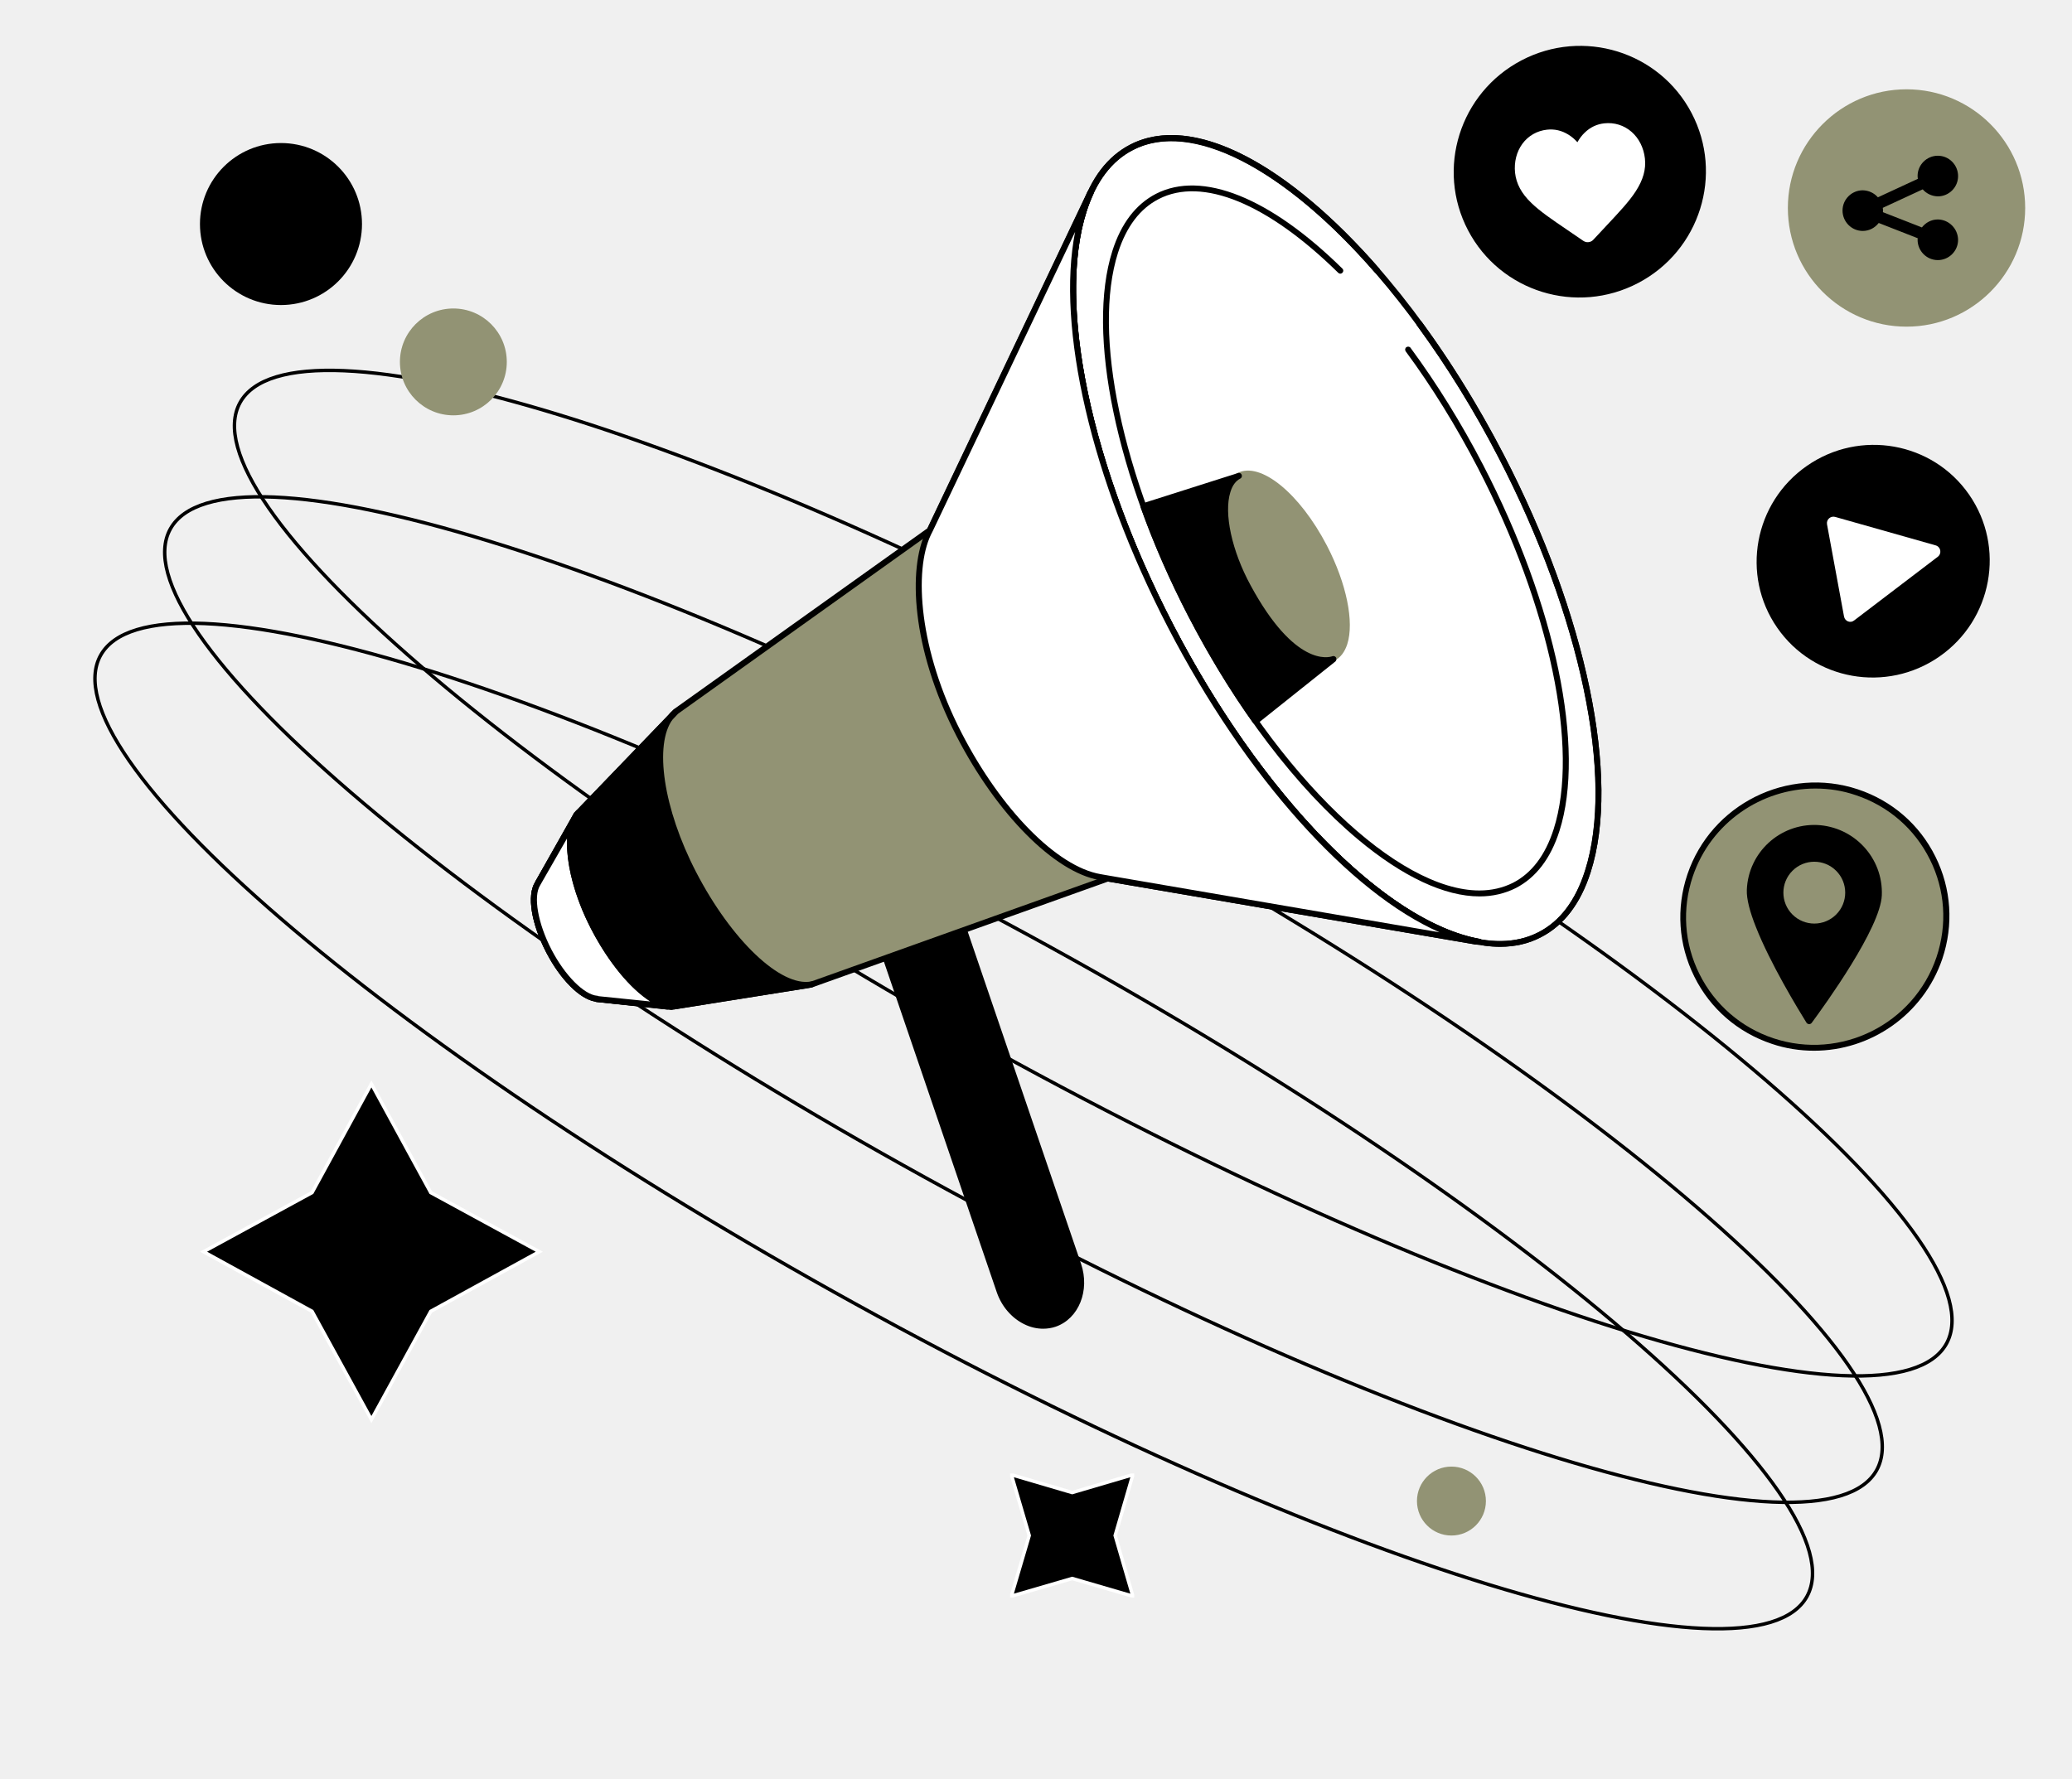
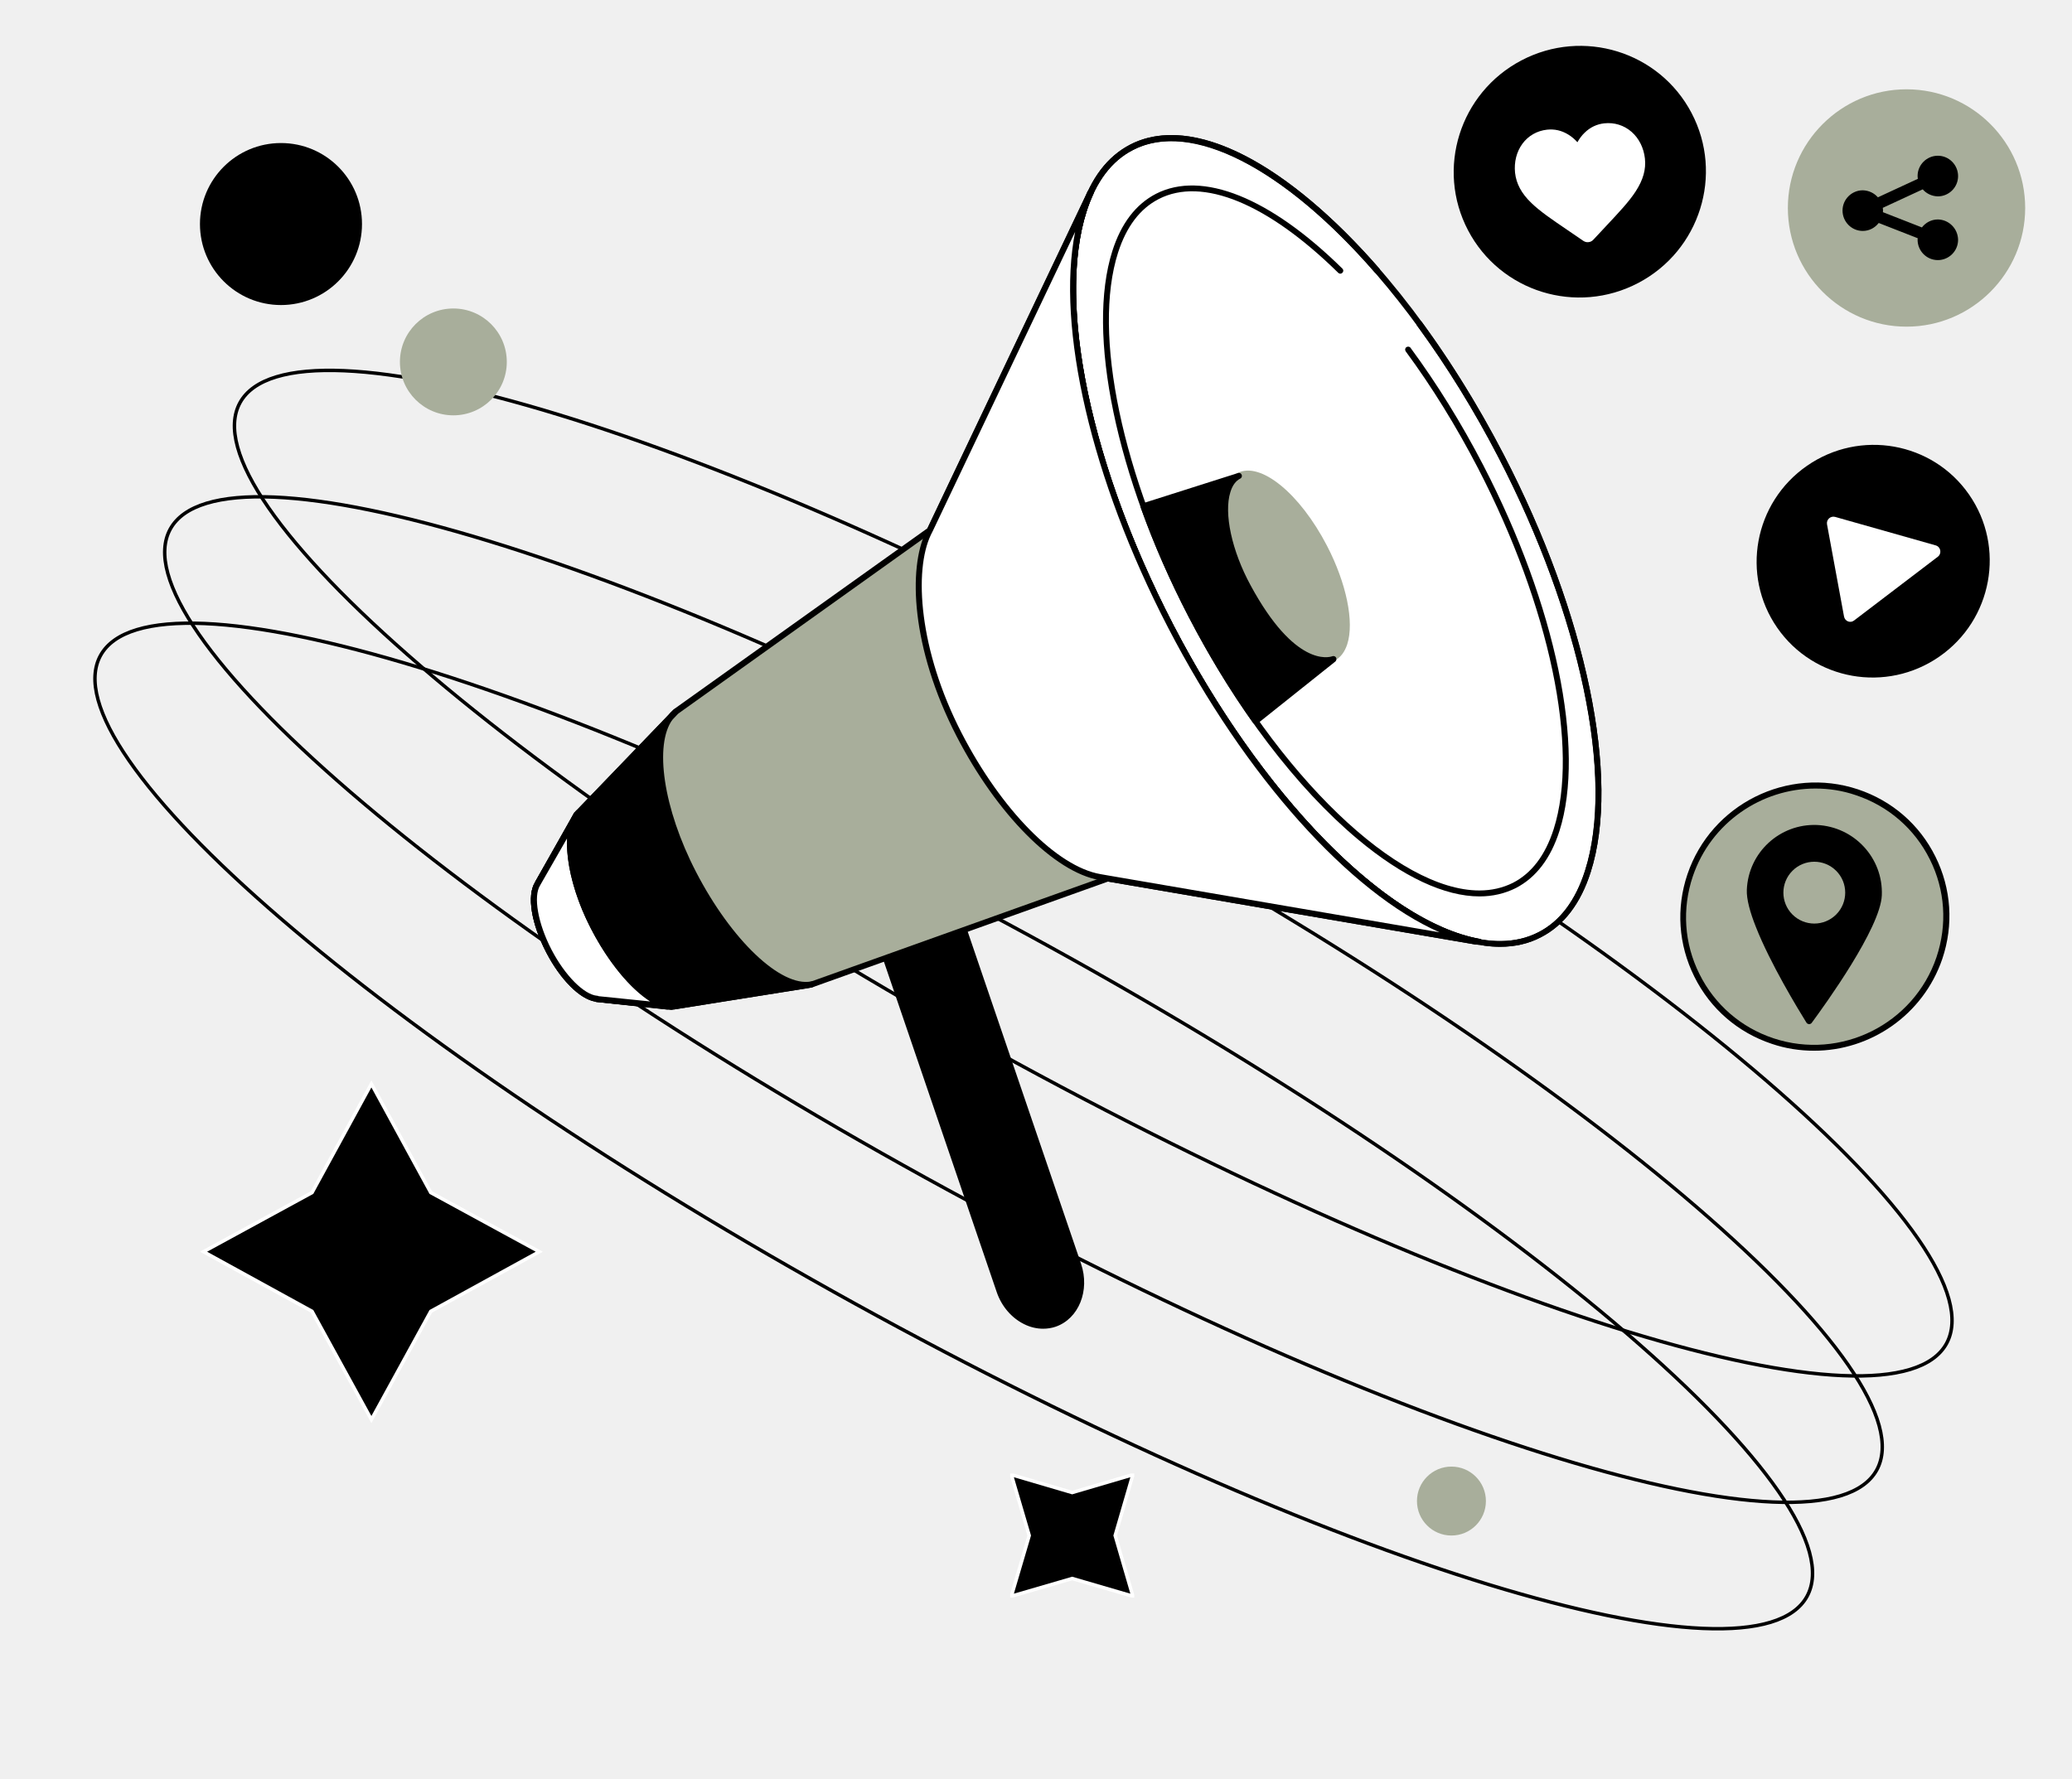
<svg xmlns="http://www.w3.org/2000/svg" width="601" height="516" viewBox="0 0 601 516" fill="none">
  <g clip-path="url(#clip0_1_1181)">
    <path d="M310.998 433.035L328.599 427.849L323.464 445.5L328.599 463.101L310.998 457.965L293.347 463.101L298.533 445.5L293.347 427.849L310.998 433.035Z" fill="black" stroke="white" stroke-miterlimit="10" />
  </g>
  <g clip-path="url(#clip1_1_1181)">
    <path d="M124.947 346.009L156.423 363.159L124.947 380.447L107.728 411.854L90.509 380.447L59.033 363.159L90.509 346.009L107.728 314.464L124.947 346.009Z" fill="black" stroke="white" stroke-miterlimit="10" />
  </g>
  <path d="M564.58 389.833C562.68 393.277 559.142 395.768 554.046 397.313C548.949 398.859 542.337 399.443 534.375 399.1C518.455 398.413 497.253 394.024 472.239 386.368C422.218 371.058 357.056 342.716 288.617 304.965C220.178 267.215 161.445 227.217 121.812 193.075C101.992 176.001 86.97 160.409 77.897 147.31C73.359 140.759 70.326 134.855 68.914 129.718C67.503 124.584 67.723 120.262 69.622 116.819C71.522 113.375 75.06 110.884 80.155 109.339C85.253 107.793 91.865 107.209 99.826 107.552C115.747 108.239 136.949 112.628 161.963 120.284C211.983 135.594 277.145 163.936 345.585 201.687C414.024 239.437 472.757 279.434 512.39 313.577C532.209 330.65 547.232 346.242 556.305 359.342C560.843 365.893 563.876 371.797 565.288 376.934C566.699 382.068 566.479 386.389 564.58 389.833Z" stroke="black" />
  <path d="M544.349 426.507C542.45 429.951 538.911 432.442 533.816 433.987C528.718 435.533 522.106 436.117 514.145 435.773C498.224 435.087 477.023 430.698 452.008 423.042C401.988 407.732 336.826 379.39 268.387 341.639C199.947 303.888 141.214 263.891 101.581 229.749C81.762 212.675 66.74 197.083 57.666 183.983C53.129 177.433 50.096 171.529 48.684 166.392C47.272 161.258 47.492 156.936 49.392 153.492C51.291 150.049 54.83 147.557 59.925 146.012C65.023 144.467 71.635 143.883 79.596 144.226C95.516 144.913 116.718 149.302 141.732 156.958C191.753 172.267 256.915 200.61 325.354 238.36C393.794 276.111 452.527 316.108 492.159 350.25C511.979 367.324 527.001 382.916 536.075 396.016C540.612 402.567 543.645 408.471 545.057 413.607C546.468 418.741 546.249 423.063 544.349 426.507Z" stroke="black" />
  <path d="M524.121 463.181C522.221 466.625 518.683 469.116 513.587 470.661C508.49 472.207 501.878 472.791 493.916 472.448C477.996 471.761 456.794 467.372 431.78 459.716C381.759 444.406 316.598 416.064 248.158 378.313C179.719 340.563 120.986 300.566 81.353 266.423C61.533 249.35 46.511 233.758 37.438 220.658C32.9 214.107 29.867 208.203 28.455 203.066C27.044 197.932 27.264 193.611 29.163 190.167C31.063 186.723 34.601 184.232 39.696 182.687C44.794 181.141 51.406 180.557 59.367 180.9C75.288 181.587 96.49 185.976 121.504 193.632C171.524 208.942 236.686 237.284 305.126 275.035C373.565 312.785 432.298 352.783 471.931 386.925C491.75 403.999 506.773 419.591 515.846 432.69C520.384 439.241 523.417 445.145 524.829 450.282C526.24 455.416 526.02 459.737 524.121 463.181Z" stroke="black" />
-   <circle cx="131.5" cy="105" r="15.5" fill="#929374" />
-   <circle cx="421" cy="435.5" r="10" fill="#929374" />
+   <circle cx="131.5" cy="105" r="15.5" fill="#a8ae9b" />
+   <circle cx="421" cy="435.5" r="10" fill="#a8ae9b" />
  <circle cx="81.499" cy="65" r="23.5" fill="black" />
  <path d="M305.972 384.09C299.668 386.244 292.463 381.974 289.957 374.571L250.958 260.309L273.747 252.514L312.785 366.933C315.291 374.258 312.236 381.935 305.972 384.09Z" fill="black" />
  <path d="M302.565 385.5C300.725 385.5 298.845 385.069 297.044 384.168C293.403 382.366 290.505 378.998 289.096 374.845L250.097 260.584C249.94 260.153 250.175 259.644 250.645 259.487L273.433 251.692C273.668 251.613 273.903 251.613 274.099 251.731C274.295 251.848 274.451 252.005 274.53 252.24L313.568 366.659C316.191 374.414 312.902 382.601 306.206 384.912C305.071 385.304 303.818 385.5 302.565 385.5ZM252.055 260.858L290.779 374.297C292.032 378.018 294.616 381.074 297.827 382.64C300.411 383.894 303.191 384.129 305.697 383.267C311.492 381.269 314.312 374.062 311.962 367.207L273.198 253.611L252.055 260.858Z" fill="black" />
-   <path d="M269.713 153.882L195.984 206.488L167.283 236.298L156.006 256.236L155.967 256.392C153.735 259.839 155.027 267.791 159.217 275.899C163.328 283.89 169.123 289.453 173.195 289.766L173.078 289.844L194.731 292.195L235.257 285.731L321.281 254.943L428.214 273.275L428.957 273.314C402.097 268.3 365.839 232.38 339.488 181.576C313.175 130.81 304.796 80.632 316.347 55.876H316.308L270.3 152.628L269.713 153.882Z" fill="#929374" />
+   <path d="M269.713 153.882L195.984 206.488L167.283 236.298L156.006 256.236L155.967 256.392C153.735 259.839 155.027 267.791 159.217 275.899C163.328 283.89 169.123 289.453 173.195 289.766L173.078 289.844L194.731 292.195L235.257 285.731L321.281 254.943L428.214 273.275L428.957 273.314C402.097 268.3 365.839 232.38 339.488 181.576C313.175 130.81 304.796 80.632 316.347 55.876H316.308L270.3 152.628L269.713 153.882Z" fill="#a8ae9b" />
  <path d="M446.729 271.103C473.156 257.373 468.046 195.129 435.315 132.077C402.583 69.025 354.626 29.041 328.198 42.771C301.771 56.501 306.881 118.745 339.612 181.797C372.344 244.849 420.301 284.833 446.729 271.103Z" fill="white" />
  <path d="M435.105 274.685C423.594 274.685 409.733 268.261 394.815 255.766C374.493 238.766 354.563 212.56 338.705 181.928C314.703 135.55 304.797 87.996 313.489 60.773C316.387 51.685 321.242 45.339 327.859 41.931C341.015 35.194 359.536 40.913 380.053 58.07C400.375 75.07 420.305 101.275 436.163 131.907C460.204 178.286 470.11 225.839 461.379 253.063C458.481 262.151 453.626 268.496 447.009 271.904C443.446 273.784 439.452 274.685 435.105 274.685ZM339.841 40.913C335.808 40.913 332.049 41.736 328.682 43.498C322.456 46.671 317.914 52.703 315.173 61.36C306.598 88.192 316.465 135.237 340.271 181.223C372.692 243.779 420.226 283.812 446.265 270.455C452.49 267.282 457.032 261.25 459.773 252.593C468.348 225.761 458.481 178.716 434.675 132.73C406.444 78.282 366.819 40.913 339.841 40.913Z" fill="black" />
  <path d="M435.105 274.685C423.594 274.685 409.733 268.261 394.814 255.766C374.493 238.765 354.563 212.56 338.705 181.928C314.703 135.55 304.797 87.996 313.489 60.773C316.387 51.685 321.242 45.339 327.859 41.931C336.669 37.387 348.181 38.523 361.141 45.182C373.553 51.567 386.983 62.888 400.061 77.89C400.375 78.243 400.335 78.791 399.983 79.105C399.631 79.418 399.082 79.379 398.769 79.026C372.222 48.551 345.361 34.92 328.681 43.498C322.456 46.671 317.914 52.703 315.173 61.36C306.598 88.192 316.465 135.237 340.271 181.223C368.463 235.632 408.127 273.04 435.066 273.04C439.099 273.04 442.858 272.217 446.225 270.455C452.451 267.282 456.993 261.25 459.734 252.593C468.309 225.761 458.442 178.716 434.635 132.73C427.548 119.02 419.561 106.132 410.986 94.42C410.712 94.029 410.79 93.48 411.181 93.206C411.573 92.932 412.121 93.01 412.395 93.402C421.049 105.192 429.036 118.158 436.202 131.946C460.204 178.285 470.11 225.839 461.378 253.063C458.481 262.15 453.626 268.496 447.008 271.904C443.445 273.784 439.451 274.685 435.105 274.685Z" fill="black" />
-   <path d="M386.766 190.839C392.888 187.658 391.711 173.25 384.136 158.659C376.561 144.067 365.457 134.816 359.335 137.997C353.213 141.178 354.39 155.585 361.965 170.177C369.54 184.769 380.644 194.019 386.766 190.839Z" fill="#929374" />
-   <path d="M384.087 192.348C377.352 192.348 367.955 183.652 361.181 170.53C355.542 159.64 353.232 148.437 355.308 141.974C356.052 139.702 357.265 138.096 358.949 137.234C365.605 133.826 377 143.11 384.909 158.347C390.547 169.237 392.857 180.44 390.782 186.903C390.038 189.175 388.824 190.781 387.141 191.643C386.201 192.113 385.183 192.348 384.087 192.348ZM362.003 138.214C361.181 138.214 360.398 138.37 359.732 138.723C358.44 139.389 357.5 140.642 356.913 142.483C354.994 148.516 357.226 159.248 362.669 169.746C369.873 183.652 380.719 193.014 386.319 190.115C387.611 189.449 388.55 188.196 389.138 186.355C391.056 180.283 388.785 169.59 383.382 159.092C377.039 146.91 367.955 138.214 362.003 138.214Z" fill="#929374" />
+   <path d="M386.766 190.839C392.888 187.658 391.711 173.25 384.136 158.659C376.561 144.067 365.457 134.816 359.335 137.997C353.213 141.178 354.39 155.585 361.965 170.177C369.54 184.769 380.644 194.019 386.766 190.839Z" fill="#a8ae9b" />
+   <path d="M384.087 192.348C377.352 192.348 367.955 183.652 361.181 170.53C355.542 159.64 353.232 148.437 355.308 141.974C356.052 139.702 357.265 138.096 358.949 137.234C365.605 133.826 377 143.11 384.909 158.347C390.547 169.237 392.857 180.44 390.782 186.903C390.038 189.175 388.824 190.781 387.141 191.643C386.201 192.113 385.183 192.348 384.087 192.348ZM362.003 138.214C361.181 138.214 360.398 138.37 359.732 138.723C358.44 139.389 357.5 140.642 356.913 142.483C354.994 148.516 357.226 159.248 362.669 169.746C369.873 183.652 380.719 193.014 386.319 190.115C387.611 189.449 388.55 188.196 389.138 186.355C391.056 180.283 388.785 169.59 383.382 159.092C377.039 146.91 367.955 138.214 362.003 138.214Z" fill="#a8ae9b" />
  <path d="M429.154 260.074C419.052 260.074 406.914 254.434 393.836 243.505C376.06 228.62 358.596 205.666 344.735 178.873C323.709 138.292 315.056 96.653 322.652 72.798C325.197 64.807 329.465 59.245 335.299 56.228C348.69 49.374 368.385 57.286 389.372 77.929C389.725 78.282 389.725 78.791 389.372 79.144C389.02 79.496 388.511 79.496 388.159 79.144C367.72 59.049 348.729 51.215 336.082 57.756C330.679 60.537 326.724 65.747 324.296 73.307C316.818 96.731 325.432 137.861 346.263 178.089C370.891 225.682 405.544 258.351 429.115 258.351C432.639 258.351 435.889 257.607 438.865 256.118C444.268 253.337 448.223 248.127 450.65 240.567C458.129 217.143 449.515 176.013 428.684 135.785C422.38 123.642 415.332 112.243 407.736 101.941C407.462 101.549 407.54 101.001 407.932 100.727C408.324 100.453 408.872 100.531 409.146 100.923C416.82 111.342 423.907 122.78 430.25 135.001C451.277 175.582 459.93 217.221 452.334 241.076C449.789 249.067 445.521 254.63 439.687 257.646C436.476 259.252 432.952 260.074 429.154 260.074Z" fill="black" />
  <path d="M194.771 293.017C194.732 293.017 194.692 293.017 194.692 293.017L173.04 290.667C172.922 290.667 172.805 290.628 172.687 290.55C168.224 289.844 162.585 284.204 158.474 276.291C154.088 267.948 152.796 259.8 155.185 255.962L155.224 255.844L166.501 235.867C166.54 235.789 166.579 235.749 166.618 235.71L195.319 205.901C195.358 205.862 195.397 205.823 195.436 205.784L268.97 153.294L315.486 55.484C315.604 55.289 315.76 55.132 315.995 55.054C316.23 54.975 316.465 54.975 316.661 55.093C317.092 55.289 317.288 55.798 317.092 56.229C305.306 81.494 314.625 131.711 340.232 181.145C365.879 230.657 401.628 267.321 429.154 272.374C429.585 272.453 429.898 272.844 429.859 273.314C429.82 273.745 429.428 274.059 428.997 274.098L428.253 274.059C428.214 274.059 428.175 274.059 428.136 274.059L321.399 255.766L235.571 286.476C235.531 286.476 235.453 286.515 235.414 286.515L194.888 292.978C194.849 293.017 194.81 293.017 194.771 293.017ZM173.666 289.022L194.771 291.294L235.101 284.831L321.086 254.081C321.242 254.042 321.36 254.003 321.516 254.042L417.603 270.494C391.643 259.095 361.298 225.447 338.784 181.968C316.426 138.801 306.441 94.969 311.923 67.275L270.497 154.235C270.419 154.352 270.34 154.47 270.223 154.548L196.572 207.155L167.989 236.807L156.712 256.784C156.712 256.823 156.673 256.863 156.673 256.863C154.637 260.035 156.007 267.87 159.962 275.508C163.838 282.99 169.437 288.63 173.275 288.904C173.431 288.904 173.549 288.944 173.666 289.022Z" fill="black" />
  <path d="M269.83 153.569L316.307 55.837H316.346C304.795 80.593 313.214 130.771 339.487 181.537C365.838 232.381 402.096 268.3 429.035 273.236L428.291 273.197L321.515 254.904L319.048 254.473C306.636 252.279 290.073 236.141 278.209 213.108C266.032 189.488 263.878 165.947 269.282 154.744L269.83 153.569Z" fill="white" />
  <path d="M429.035 274.098C428.996 274.098 429.035 274.098 429.035 274.098L428.252 274.058C428.213 274.058 428.174 274.058 428.135 274.058L321.358 255.766L318.892 255.335C305.775 253.024 289.134 236.219 277.426 213.539C264.153 187.765 263.487 164.811 268.499 154.391L269.086 153.216L315.563 55.524C315.681 55.328 315.837 55.171 316.072 55.093C316.307 55.014 316.542 55.014 316.738 55.132C317.169 55.328 317.365 55.837 317.169 56.268C305.383 81.533 314.702 131.75 340.31 181.184C365.956 230.696 401.705 267.36 429.231 272.413C429.662 272.492 429.975 272.883 429.936 273.353C429.818 273.745 429.466 274.098 429.035 274.098ZM311.844 67.275L270.613 153.96L270.026 155.135C265.053 165.477 266.502 188.587 278.953 212.717C290.426 234.966 306.597 251.418 319.205 253.611L321.672 254.042L417.563 270.494C391.603 259.095 361.258 225.447 338.743 181.967C316.386 138.801 306.401 94.969 311.844 67.275Z" fill="black" />
  <path d="M193.596 292.9C193.556 292.9 193.517 292.9 193.517 292.9L173 290.706C172.882 290.706 172.765 290.667 172.648 290.589C168.184 289.883 162.546 284.243 158.434 276.33C154.088 267.948 152.796 259.8 155.184 255.961L155.223 255.844L166.5 235.867C166.735 235.436 167.244 235.318 167.675 235.553C168.106 235.788 168.223 236.298 167.988 236.728L156.711 256.784C156.711 256.823 156.672 256.862 156.672 256.862C154.636 260.035 156.007 267.869 159.961 275.508C163.838 282.989 169.437 288.63 173.274 288.904C173.392 288.904 173.548 288.943 173.626 289.022L193.674 291.176C194.144 291.215 194.496 291.646 194.418 292.116C194.379 292.547 194.026 292.9 193.596 292.9Z" fill="black" />
  <path d="M194.966 292.038C188.309 291.568 178.99 282.128 172.217 269.084C165.051 255.257 163.367 240.959 167.753 235.867L156.045 256.236L155.967 256.393C153.735 259.84 155.027 267.791 159.217 275.9C163.328 283.891 169.123 289.453 173.195 289.766L173.078 289.845L194.966 292.038Z" fill="white" />
  <path d="M194.966 292.9C194.927 292.9 194.927 292.9 194.888 292.9C194.731 292.9 194.535 292.861 194.379 292.861L173 290.706C172.882 290.706 172.765 290.667 172.648 290.589C168.184 289.884 162.546 284.243 158.434 276.33C154.088 267.948 152.796 259.8 155.184 255.962L155.223 255.844L165.521 237.904C165.913 236.885 166.422 235.984 167.048 235.24C167.322 234.888 167.831 234.848 168.184 235.083C168.536 235.358 168.654 235.828 168.419 236.219L166.97 238.687C164.66 244.915 166.931 257.137 172.882 268.575C179.343 281.07 188.153 290.197 194.457 291.02L194.927 291.059C195.397 291.098 195.749 291.529 195.71 291.999C195.749 292.547 195.397 292.9 194.966 292.9ZM173.626 289.022L188.584 290.55C182.828 286.867 176.485 279.268 171.434 269.476C166.539 260.035 164.112 250.243 164.503 243.192L156.711 256.784C156.711 256.823 156.672 256.863 156.672 256.863C154.636 260.035 156.007 267.87 159.961 275.508C163.838 282.99 169.437 288.63 173.274 288.904C173.392 288.904 173.548 288.944 173.626 289.022Z" fill="black" />
  <path d="M233.807 285.888L235.53 285.535C226.211 287.494 211.489 273.392 201.113 253.376C190.502 232.929 188.505 212.521 196.023 206.488L195.044 207.468L167.831 235.749C163.367 240.763 165.012 255.139 172.216 269.044C179.147 282.441 188.975 291.999 195.67 291.959L233.807 285.888Z" fill="black" />
  <path d="M195.632 292.86C188.506 292.86 178.599 283.264 171.434 269.475C164.151 255.374 162.311 240.646 167.166 235.201L193.87 207.468C194.34 206.841 194.888 206.293 195.475 205.823C195.828 205.548 196.337 205.588 196.65 205.901C196.963 206.253 196.963 206.763 196.65 207.076L195.123 208.682C189.68 215.968 192.382 234.613 201.897 252.984C212.155 272.805 226.486 286.397 235.257 284.752L235.374 284.713C235.844 284.635 236.275 284.909 236.392 285.379C236.471 285.849 236.197 286.28 235.727 286.397C235.688 286.397 235.648 286.397 235.609 286.436L234.004 286.75H233.965L195.828 292.821C195.749 292.821 195.671 292.86 195.632 292.86ZM191.599 212.325L168.458 236.376C164.151 241.233 166.109 255.413 173 268.692C179.735 281.697 189.25 291.098 195.632 291.137L229.305 285.77C220.221 282.558 209.023 270.455 200.37 253.807C192.147 237.943 188.975 221.804 191.599 212.325Z" fill="black" />
  <path d="M359.341 137.979C353.193 141.112 354.094 155.645 361.925 170.138C375.042 194.385 385.496 191.525 386.71 191.094C386.749 191.094 386.749 191.134 386.71 191.134L364.196 209.27C357.579 199.986 351.275 189.645 345.48 178.481C339.959 167.788 335.299 157.133 331.619 146.792L359.341 137.979Z" fill="black" />
  <path d="M364.196 210.131C364.156 210.131 364.117 210.131 364.078 210.131C363.843 210.092 363.647 209.975 363.491 209.779C356.717 200.26 350.413 189.841 344.735 178.912C339.293 168.414 334.594 157.721 330.835 147.145C330.757 146.91 330.757 146.674 330.874 146.479C330.992 146.283 331.149 146.126 331.384 146.048L359.105 137.234C359.536 137.117 360.006 137.313 360.163 137.743C360.319 138.174 360.163 138.644 359.771 138.84C358.44 139.506 357.461 140.838 356.874 142.797C354.955 148.946 357.304 159.836 362.747 169.825C375.551 193.484 385.418 190.781 386.475 190.389C386.866 190.233 387.336 190.428 387.532 190.781C387.728 191.134 387.65 191.643 387.336 191.917L364.744 209.936C364.587 210.053 364.391 210.131 364.196 210.131ZM332.754 147.34C336.474 157.564 341.016 167.905 346.262 178.09C351.744 188.666 357.852 198.733 364.391 208.016L383.93 192.27C379.466 192.074 371.048 188.744 361.181 170.53C355.464 159.993 353.115 148.868 355.19 142.17C355.464 141.308 355.777 140.564 356.169 139.859L332.754 147.34Z" fill="black" />
  <path d="M475.186 82.097C493.086 72.694 500.009 50.616 490.65 32.785C481.29 14.954 459.191 8.123 441.291 17.527C423.391 26.93 416.468 49.008 425.828 66.839C435.187 84.67 457.286 91.501 475.186 82.097Z" fill="black" />
  <path d="M441.567 41.735C443.29 39.385 445.835 37.936 448.732 37.622C450.925 37.387 452.961 37.857 454.879 39.032C455.858 39.62 456.72 40.364 457.542 41.265C458.129 40.208 458.834 39.267 459.656 38.484C461.262 36.917 463.18 36.016 465.334 35.781C468.231 35.468 471.051 36.33 473.243 38.249C475.397 40.129 476.767 42.871 477.12 45.966C477.472 49.139 476.611 52.194 474.418 55.563C472.46 58.579 469.484 61.712 466.039 65.394C464.864 66.648 463.533 68.058 462.162 69.547C461.81 69.938 461.301 70.213 460.753 70.252C460.205 70.33 459.696 70.173 459.226 69.86C457.542 68.685 455.937 67.588 454.527 66.648C450.377 63.828 446.774 61.399 444.19 58.892C441.293 56.111 439.805 53.291 439.452 50.118C439.139 47.023 439.883 44.046 441.567 41.735Z" fill="white" />
-   <path d="M576.735 84.092C589.839 70.983 589.839 49.728 576.735 36.618C563.63 23.509 542.384 23.509 529.28 36.618C516.175 49.728 516.175 70.983 529.28 84.092C542.384 97.202 563.63 97.202 576.735 84.092Z" fill="#929374" />
-   <path d="M553.001 94.773C534.05 94.773 518.583 79.34 518.583 60.342C518.583 41.383 534.011 25.91 553.001 25.91C571.991 25.91 587.418 41.344 587.418 60.342C587.418 79.3 571.991 94.773 553.001 94.773ZM553.001 27.634C534.99 27.634 520.306 42.284 520.306 60.342C520.306 78.36 534.95 93.049 553.001 93.049C571.012 93.049 585.696 78.4 585.696 60.342C585.696 42.323 571.052 27.634 553.001 27.634Z" fill="#929374" />
+   <path d="M576.735 84.092C589.839 70.983 589.839 49.728 576.735 36.618C563.63 23.509 542.384 23.509 529.28 36.618C516.175 49.728 516.175 70.983 529.28 84.092C542.384 97.202 563.63 97.202 576.735 84.092Z" fill="#a8ae9b" />
+   <path d="M553.001 94.773C534.05 94.773 518.583 79.34 518.583 60.342C518.583 41.383 534.011 25.91 553.001 25.91C571.991 25.91 587.418 41.344 587.418 60.342C587.418 79.3 571.991 94.773 553.001 94.773ZM553.001 27.634C534.99 27.634 520.306 42.284 520.306 60.342C520.306 78.36 534.95 93.049 553.001 93.049C571.012 93.049 585.696 78.4 585.696 60.342C585.696 42.323 571.052 27.634 553.001 27.634Z" fill="#a8ae9b" />
  <path d="M562.085 63.671C560.205 63.671 558.561 64.572 557.464 65.982L546.148 61.556C546.148 61.399 546.187 61.282 546.187 61.125C546.187 60.851 546.148 60.577 546.109 60.303L557.699 54.936C558.756 56.151 560.323 56.934 562.085 56.973C565.295 56.973 567.958 54.349 567.958 51.097C567.958 47.846 565.334 45.183 562.085 45.183C558.874 45.183 556.211 47.807 556.211 51.058C556.211 51.333 556.25 51.607 556.29 51.881L544.7 57.247C543.642 56.033 542.076 55.25 540.314 55.21C537.103 55.21 534.441 57.835 534.441 61.086C534.441 64.337 537.064 67.001 540.314 67.001C542.194 67.001 543.838 66.1 544.935 64.69L556.25 69.116C556.25 69.273 556.211 69.39 556.211 69.547C556.211 72.798 558.835 75.462 562.085 75.462C565.295 75.462 567.958 72.837 567.958 69.586C567.919 66.335 565.295 63.711 562.085 63.671Z" fill="black" />
  <path d="M562.529 190.493C577.896 179.822 581.756 158.783 571.152 143.499C560.548 128.215 539.494 124.475 524.128 135.145C508.761 145.815 504.901 166.855 515.505 182.139C526.109 197.423 547.163 201.163 562.529 190.493Z" fill="black" />
  <path d="M534.874 178.873L529.94 152.119C529.705 150.748 530.958 149.612 532.289 149.965L561.46 158.23C562.948 158.661 563.3 160.58 562.087 161.52L537.81 180.009C536.753 180.871 535.148 180.283 534.874 178.873Z" fill="white" />
-   <path d="M542.998 300.081C561.974 290.84 569.915 268.053 560.733 249.186C551.552 230.319 528.726 222.516 509.75 231.757C490.773 240.999 482.833 263.786 492.014 282.653C501.195 301.52 524.022 309.323 542.998 300.081Z" fill="#929374" />
+   <path d="M542.998 300.081C561.974 290.84 569.915 268.053 560.733 249.186C551.552 230.319 528.726 222.516 509.75 231.757C490.773 240.999 482.833 263.786 492.014 282.653C501.195 301.52 524.022 309.323 542.998 300.081Z" fill="#a8ae9b" />
  <path d="M526.18 304.847C522.108 304.847 517.958 304.22 513.925 302.849C504.057 299.559 496.07 292.665 491.449 283.342C486.829 274.058 486.124 263.521 489.453 253.65C496.344 233.321 518.506 222.235 538.906 229.012C548.773 232.302 556.76 239.196 561.381 248.519C566.001 257.802 566.706 268.339 563.378 278.21C557.818 294.506 542.508 304.847 526.18 304.847ZM526.572 228.777C510.949 228.777 496.305 238.648 491.019 254.238C487.847 263.678 488.513 273.745 492.937 282.598C497.362 291.489 504.997 298.109 514.434 301.243C533.933 307.706 555.116 297.13 561.694 277.701C564.866 268.261 564.2 258.194 559.775 249.341C555.351 240.45 547.716 233.83 538.279 230.696C534.403 229.364 530.448 228.777 526.572 228.777Z" fill="black" />
  <path d="M545.837 259.761C545.446 269.28 529.353 291.529 525.516 296.738C525.124 297.287 524.302 297.248 523.95 296.66C521.522 292.743 513.495 279.582 509.306 268.927C507.622 264.697 506.565 260.858 506.682 258.155C507.113 247.344 516.236 238.922 527.043 239.353C537.85 239.862 546.268 248.95 545.837 259.761Z" fill="black" />
-   <path d="M532.593 265.326C536.094 261.823 536.094 256.144 532.593 252.641C529.091 249.138 523.414 249.138 519.912 252.641C516.41 256.144 516.41 261.823 519.912 265.326C523.414 268.829 529.091 268.829 532.593 265.326Z" fill="#929374" />
+   <path d="M532.593 265.326C536.094 261.823 536.094 256.144 532.593 252.641C529.091 249.138 523.414 249.138 519.912 252.641C516.41 256.144 516.41 261.823 519.912 265.326C523.414 268.829 529.091 268.829 532.593 265.326Z" fill="#a8ae9b" />
  <defs>
    <clipPath id="clip0_1_1181">
      <rect width="36" height="36" fill="white" transform="translate(293 427.5)" />
    </clipPath>
    <clipPath id="clip1_1_1181">
      <rect width="70.326" height="70.326" fill="white" transform="translate(107.728 313.5) rotate(45)" />
    </clipPath>
  </defs>
</svg>
